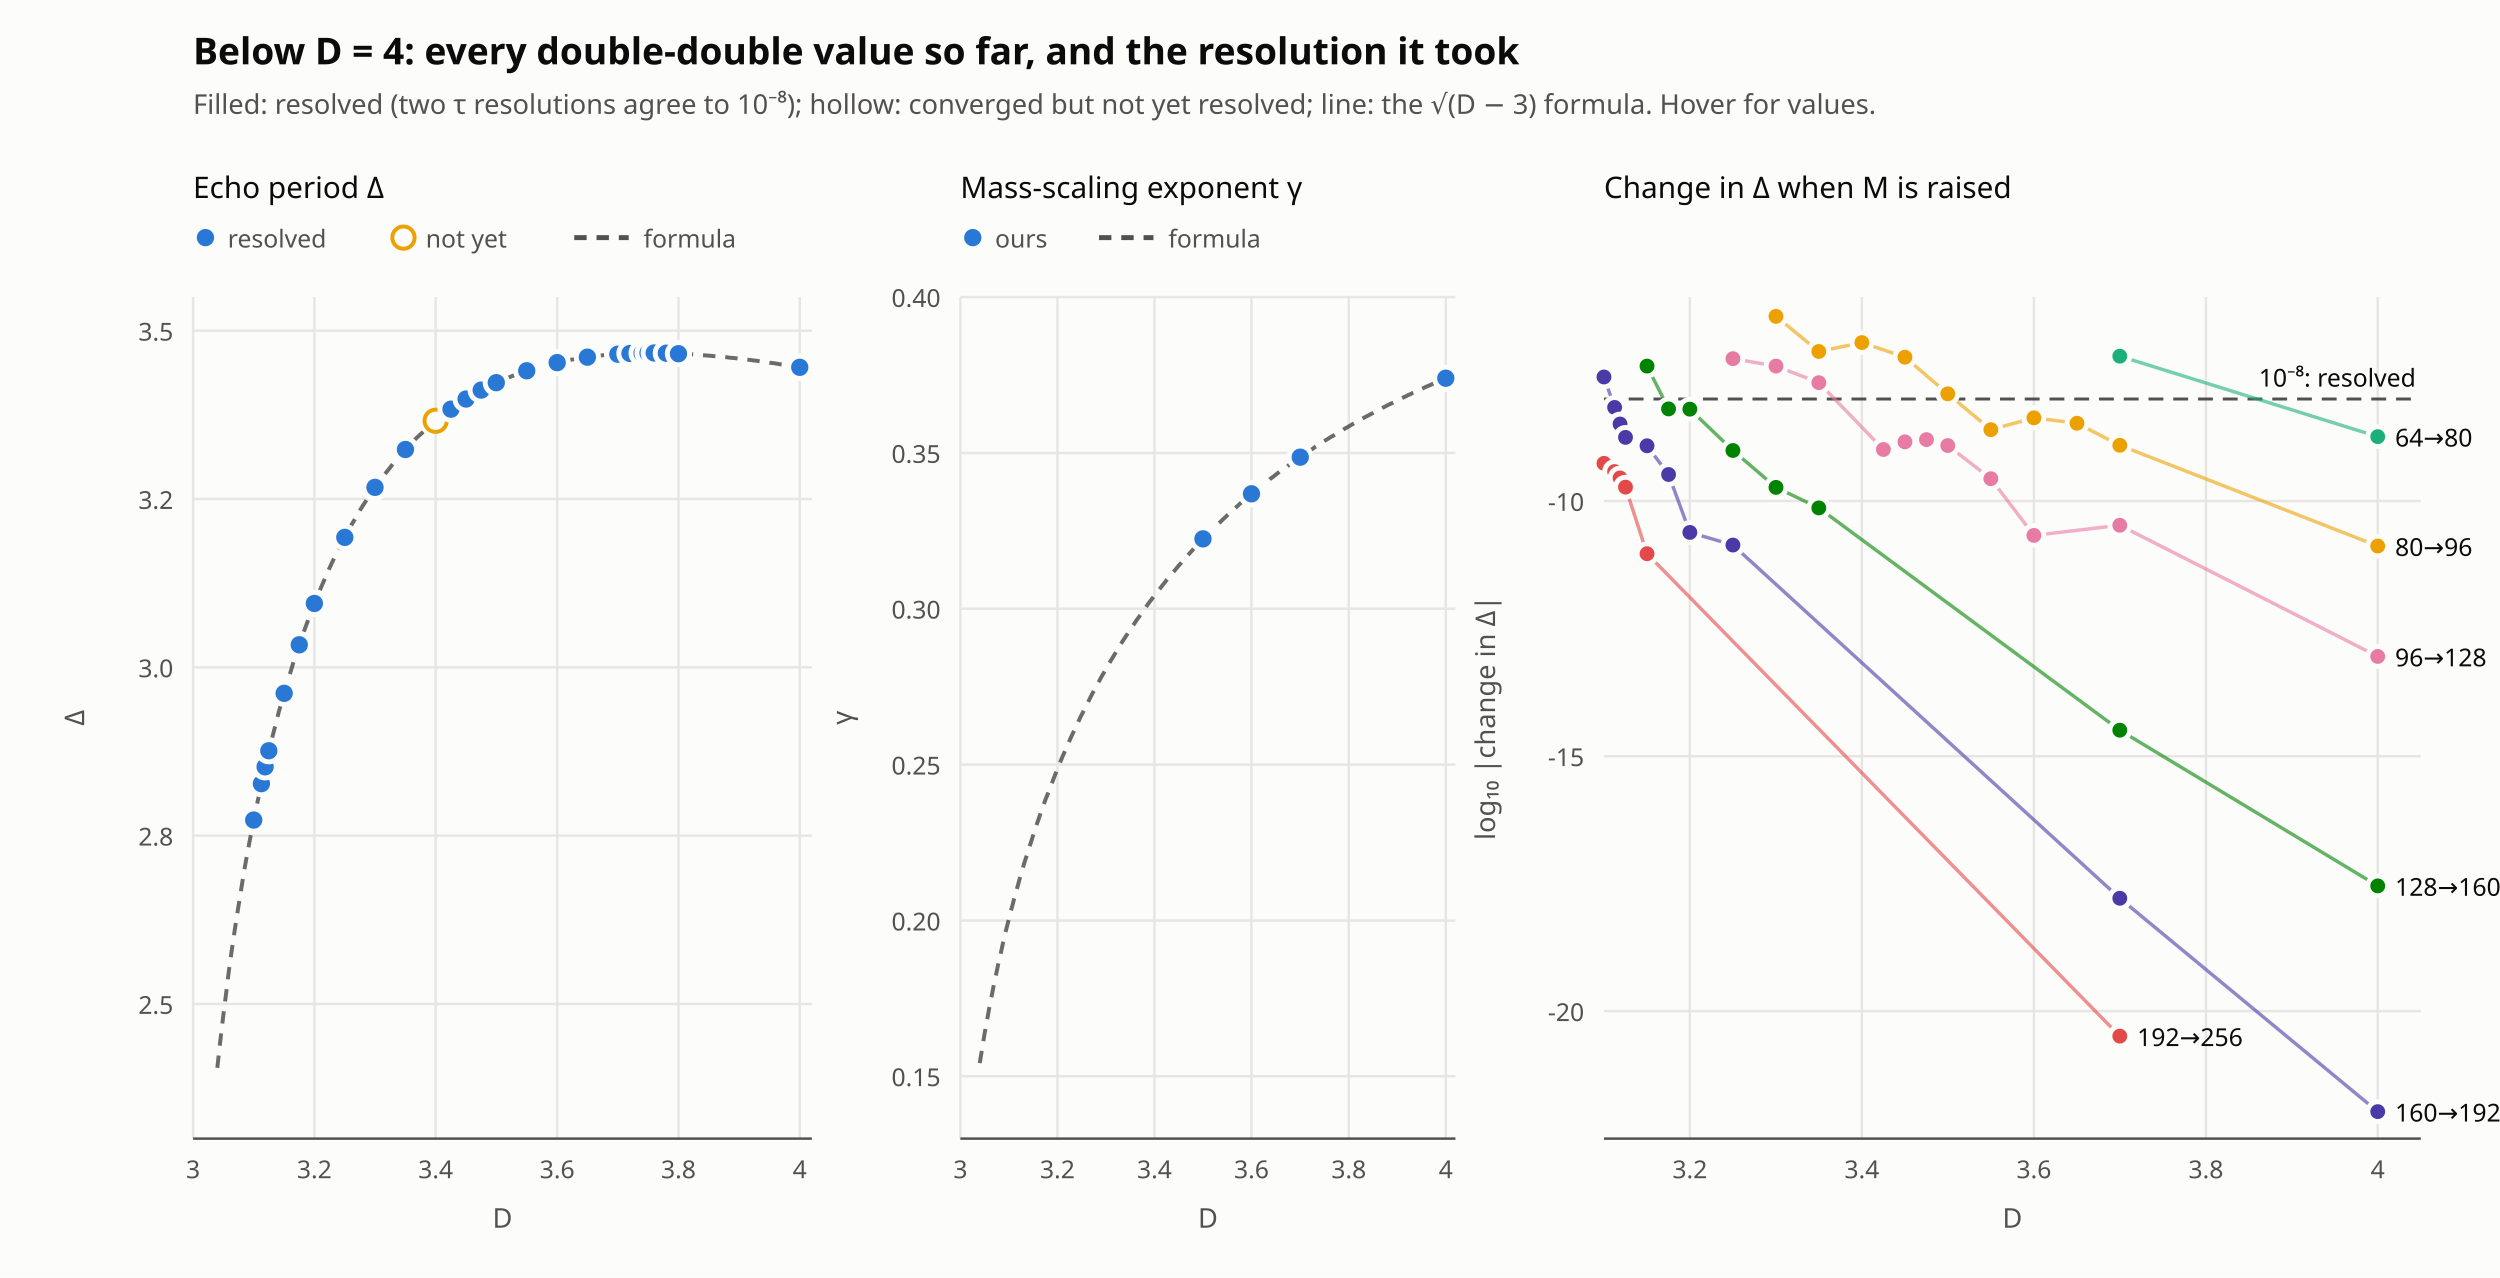
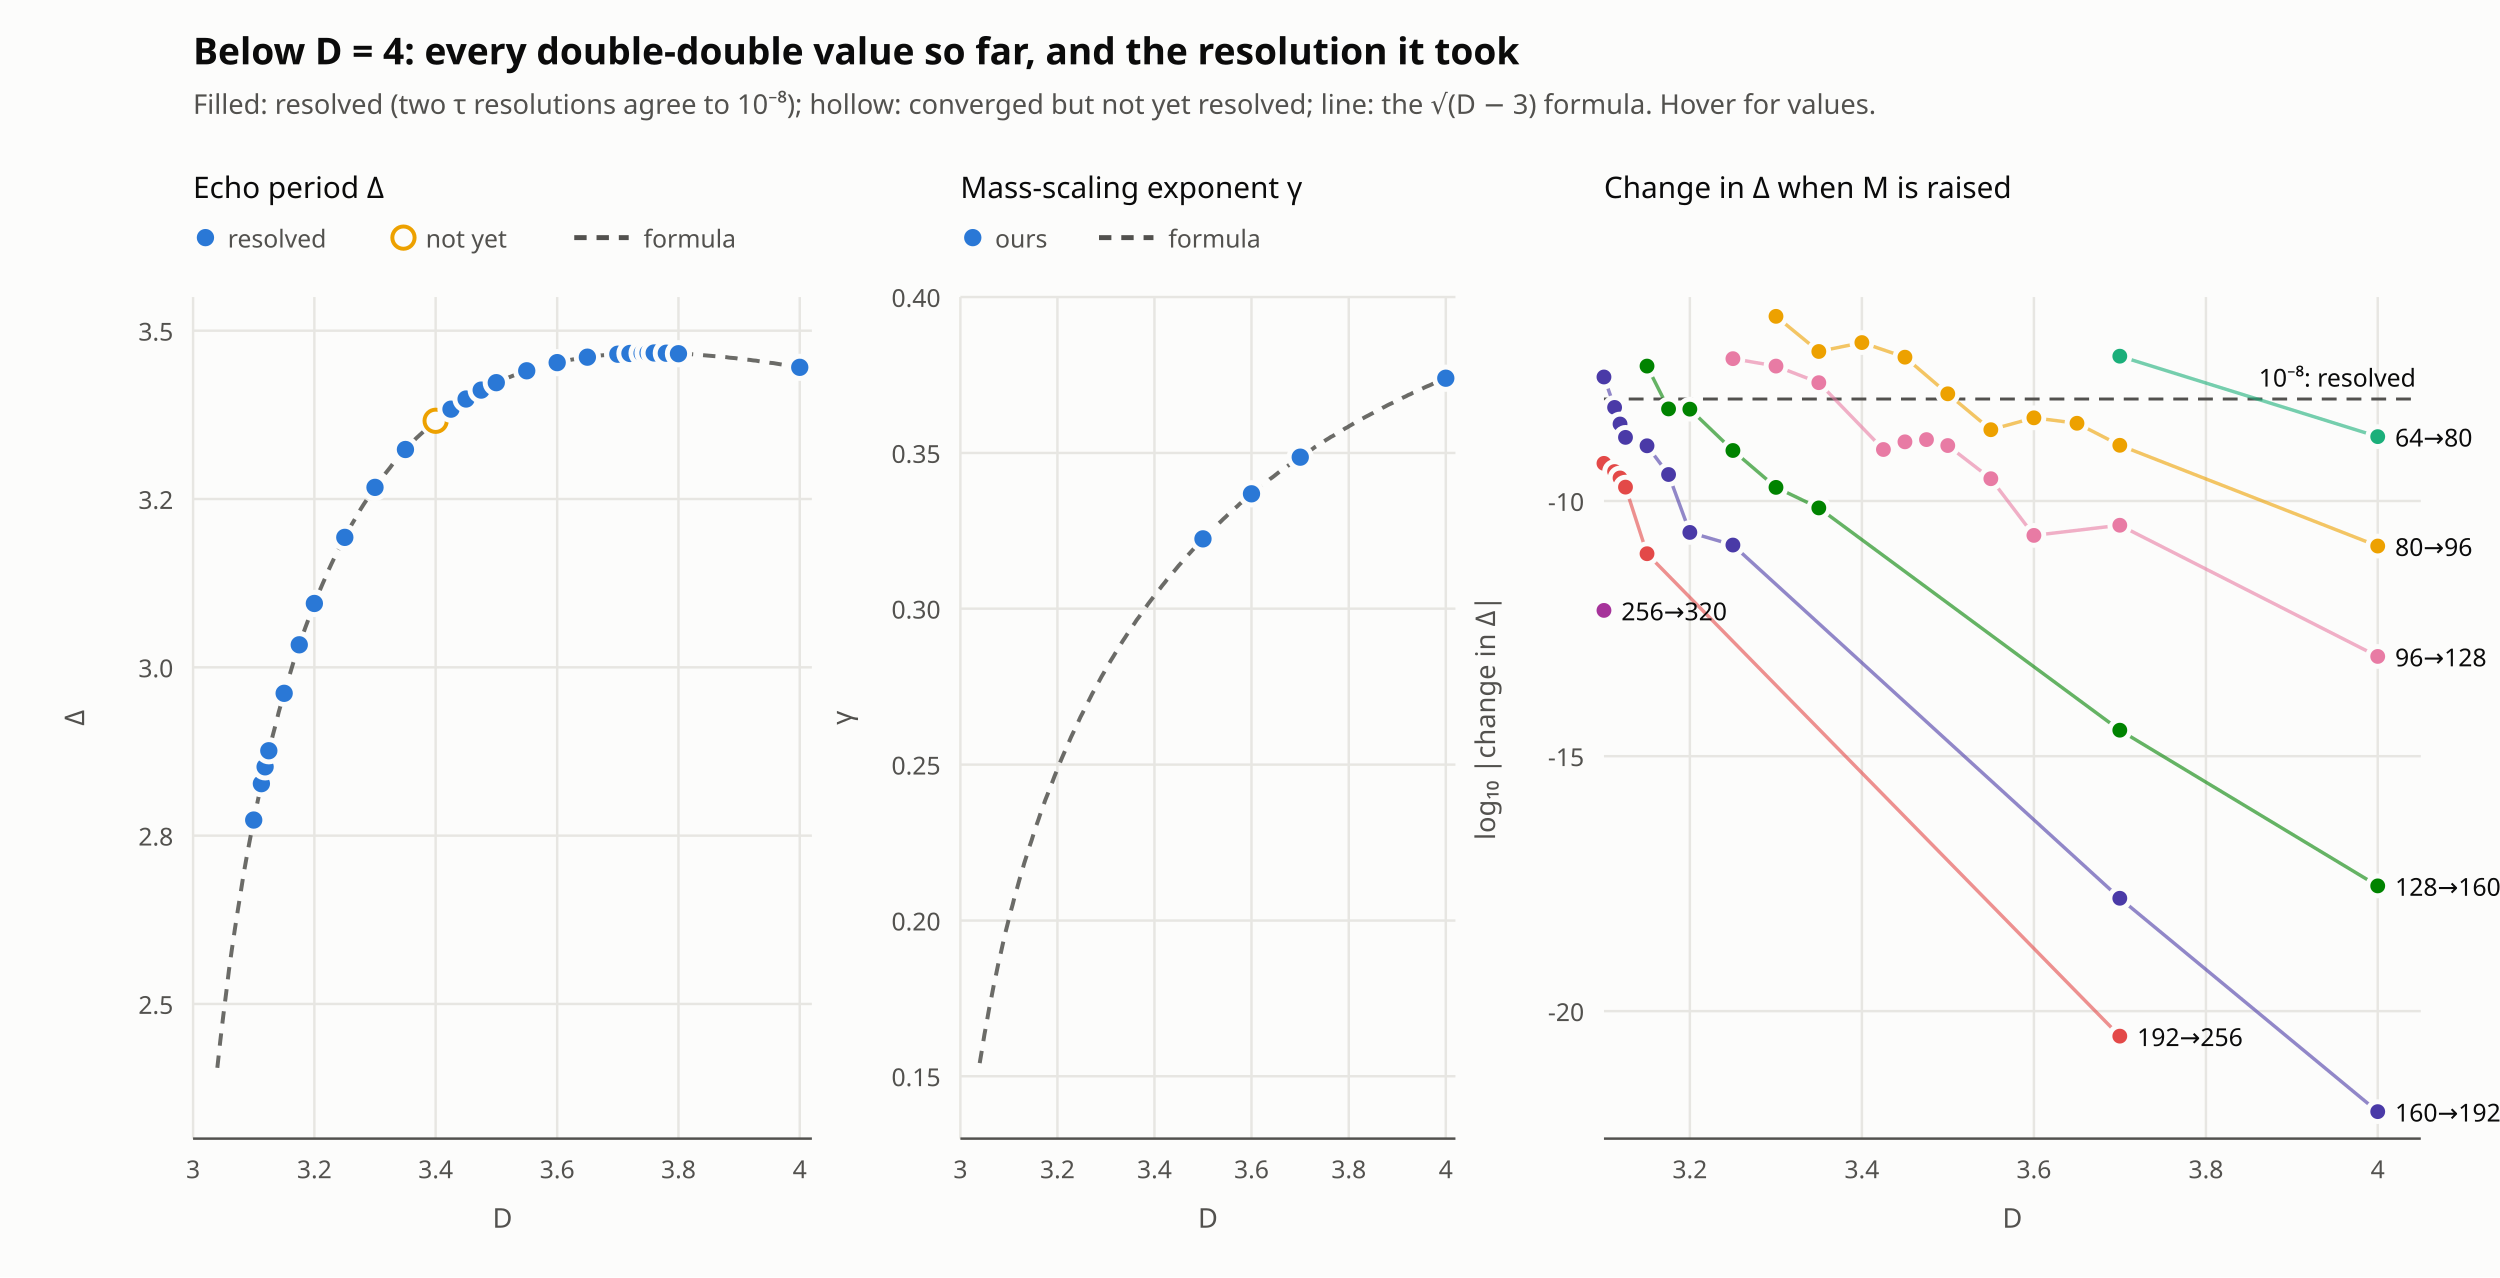
<svg xmlns="http://www.w3.org/2000/svg" width="1010" height="516" viewBox="0 0 1010 516" font-family="system-ui, sans-serif">
  <style>@media (prefers-color-scheme: dark){[fill="#fcfcfb"]{fill:#201f1d}[stroke="#fcfcfb"]{stroke:#201f1d}[fill="#0b0b0b"]{fill:#e8e6e3}[stroke="#0b0b0b"]{stroke:#e8e6e3}[fill="#52514e"]{fill:#a8a49d}[stroke="#52514e"]{stroke:#a8a49d}[fill="#e7e6e2"]{fill:#343230}[stroke="#e7e6e2"]{stroke:#343230}[fill="#efeeea"]{fill:#2a2927}[stroke="#efeeea"]{stroke:#2a2927}[fill="#eb6834"]{fill:#dd5c26}[stroke="#eb6834"]{stroke:#dd5c26}[fill="#7a7668"]{fill:#948e82}[stroke="#7a7668"]{stroke:#948e82}}</style>
  <rect width="1010" height="516" fill="#fcfcfb" />
  <text x="78.0" y="26.0" font-size="15" fill="#0b0b0b" text-anchor="start" font-weight="bold">Below D = 4: every double-double value so far, and the resolution it took</text>
  <text x="78.0" y="46.0" font-size="11" fill="#52514e" text-anchor="start" font-weight="normal">Filled: resolved (two τ resolutions agree to 10⁻⁸); hollow: converged but not yet resolved; line: the √(D − 3) formula. Hover for values.</text>
  <text x="78.0" y="80.0" font-size="12" fill="#0b0b0b" text-anchor="start" font-weight="normal">Echo period Δ</text>
  <line x1="78.0" y1="405.6" x2="328.0" y2="405.6" stroke="#e7e6e2" stroke-width="1" />
  <text x="70.0" y="409.6" font-size="10" fill="#52514e" text-anchor="end" font-weight="normal">2.5</text>
  <line x1="78.0" y1="337.6" x2="328.0" y2="337.6" stroke="#e7e6e2" stroke-width="1" />
  <text x="70.0" y="341.6" font-size="10" fill="#52514e" text-anchor="end" font-weight="normal">2.8</text>
  <line x1="78.0" y1="269.6" x2="328.0" y2="269.6" stroke="#e7e6e2" stroke-width="1" />
  <text x="70.0" y="273.6" font-size="10" fill="#52514e" text-anchor="end" font-weight="normal">3.0</text>
  <line x1="78.0" y1="201.6" x2="328.0" y2="201.6" stroke="#e7e6e2" stroke-width="1" />
  <text x="70.0" y="205.6" font-size="10" fill="#52514e" text-anchor="end" font-weight="normal">3.2</text>
  <line x1="78.0" y1="133.6" x2="328.0" y2="133.6" stroke="#e7e6e2" stroke-width="1" />
  <text x="70.0" y="137.6" font-size="10" fill="#52514e" text-anchor="end" font-weight="normal">3.5</text>
  <line x1="78.0" y1="120.0" x2="78.0" y2="460.0" stroke="#e7e6e2" stroke-width="1" />
  <text x="78.0" y="476.0" font-size="10" fill="#52514e" text-anchor="middle" font-weight="normal">3</text>
  <line x1="127.0" y1="120.0" x2="127.0" y2="460.0" stroke="#e7e6e2" stroke-width="1" />
  <text x="127.0" y="476.0" font-size="10" fill="#52514e" text-anchor="middle" font-weight="normal">3.2</text>
  <line x1="176.0" y1="120.0" x2="176.0" y2="460.0" stroke="#e7e6e2" stroke-width="1" />
  <text x="176.0" y="476.0" font-size="10" fill="#52514e" text-anchor="middle" font-weight="normal">3.4</text>
  <line x1="225.1" y1="120.0" x2="225.1" y2="460.0" stroke="#e7e6e2" stroke-width="1" />
  <text x="225.1" y="476.0" font-size="10" fill="#52514e" text-anchor="middle" font-weight="normal">3.6</text>
  <line x1="274.1" y1="120.0" x2="274.1" y2="460.0" stroke="#e7e6e2" stroke-width="1" />
  <text x="274.1" y="476.0" font-size="10" fill="#52514e" text-anchor="middle" font-weight="normal">3.8</text>
  <line x1="323.1" y1="120.0" x2="323.1" y2="460.0" stroke="#e7e6e2" stroke-width="1" />
  <text x="323.1" y="476.0" font-size="10" fill="#52514e" text-anchor="middle" font-weight="normal">4</text>
  <line x1="78.0" y1="460.0" x2="328.0" y2="460.0" stroke="#52514e" stroke-width="1" />
  <text x="203.0" y="496.0" font-size="11" fill="#52514e" text-anchor="middle" font-weight="normal">D</text>
  <text x="34.0" y="290.0" font-size="11" fill="#52514e" text-anchor="middle" transform="rotate(-90 34.0 290.0)">Δ</text>
  <path d="M87.8,431.4 L89.0,420.5 L90.2,410.4 L91.4,400.9 L92.5,391.9 L93.7,383.4 L94.9,375.3 L96.1,367.6 L97.3,360.2 L98.4,353.2 L99.6,346.5 L100.8,340.1 L102.0,333.9 L103.2,328.0 L104.4,322.3 L105.5,316.8 L106.7,311.5 L107.9,306.4 L109.1,301.5 L110.3,296.7 L111.5,292.2 L112.6,287.7 L113.8,283.5 L115.0,279.3 L116.2,275.3 L117.4,271.4 L118.5,267.7 L119.7,264.0 L120.9,260.5 L122.1,257.1 L123.3,253.7 L124.5,250.5 L125.6,247.4 L126.8,244.3 L128.0,241.4 L129.2,238.5 L130.4,235.7 L131.6,233.0 L132.7,230.4 L133.9,227.8 L135.1,225.3 L136.3,222.9 L137.5,220.5 L138.6,218.3 L139.8,216.0 L141.0,213.9 L142.2,211.7 L143.4,209.7 L144.6,207.7 L145.7,205.7 L146.9,203.8 L148.1,202.0 L149.3,200.2 L150.5,198.4 L151.7,196.7 L152.8,195.1 L154.0,193.5 L155.2,191.9 L156.4,190.4 L157.6,188.9 L158.7,187.4 L159.9,186.0 L161.1,184.6 L162.3,183.3 L163.5,182.0 L164.7,180.7 L165.8,179.4 L167.0,178.2 L168.2,177.0 L169.4,175.9 L170.6,174.8 L171.8,173.7 L172.9,172.6 L174.1,171.6 L175.3,170.6 L176.5,169.6 L177.7,168.7 L178.8,167.7 L180.0,166.8 L181.2,166.0 L182.4,165.1 L183.6,164.3 L184.8,163.5 L185.9,162.7 L187.1,161.9 L188.3,161.2 L189.5,160.4 L190.7,159.7 L191.9,159.1 L193.0,158.4 L194.2,157.7 L195.4,157.1 L196.6,156.5 L197.8,155.9 L198.9,155.3 L200.1,154.8 L201.3,154.3 L202.5,153.7 L203.7,153.2 L204.9,152.7 L206.0,152.3 L207.2,151.8 L208.4,151.3 L209.6,150.9 L210.8,150.5 L212.0,150.1 L213.1,149.7 L214.3,149.3 L215.5,149.0 L216.7,148.6 L217.9,148.3 L219.0,147.9 L220.2,147.6 L221.4,147.3 L222.6,147.0 L223.8,146.8 L225.0,146.5 L226.1,146.2 L227.3,146.0 L228.5,145.7 L229.7,145.5 L230.9,145.3 L232.1,145.1 L233.2,144.9 L234.4,144.7 L235.6,144.5 L236.8,144.4 L238.0,144.2 L239.1,144.0 L240.3,143.9 L241.5,143.8 L242.7,143.6 L243.9,143.5 L245.1,143.4 L246.2,143.3 L247.4,143.2 L248.6,143.1 L249.8,143.1 L251.0,143.0 L252.2,142.9 L253.3,142.9 L254.5,142.8 L255.7,142.8 L256.9,142.7 L258.1,142.7 L259.2,142.7 L260.4,142.7 L261.6,142.6 L262.8,142.6 L264.0,142.6 L265.2,142.6 L266.3,142.7 L267.5,142.7 L268.7,142.7 L269.9,142.7 L271.1,142.8 L272.3,142.8 L273.4,142.8 L274.6,142.9 L275.8,143.0 L277.0,143.0 L278.2,143.1 L279.3,143.1 L280.5,143.2 L281.7,143.3 L282.9,143.4 L284.1,143.5 L285.3,143.6 L286.4,143.7 L287.6,143.8 L288.8,143.9 L290.0,144.0 L291.2,144.1 L292.4,144.2 L293.5,144.3 L294.7,144.5 L295.9,144.6 L297.1,144.7 L298.3,144.9 L299.5,145.0 L300.6,145.1 L301.8,145.3 L303.0,145.4 L304.2,145.6 L305.4,145.7 L306.5,145.9 L307.7,146.1 L308.9,146.2 L310.1,146.4 L311.3,146.6 L312.5,146.7 L313.6,146.9 L314.8,147.1 L316.0,147.3 L317.2,147.5 L318.4,147.7 L319.6,147.8 L320.7,148.0 L321.9,148.2 L323.1,148.4" fill="none" stroke="#52514e" stroke-width="1.6" stroke-opacity="0.85" stroke-linejoin="round" stroke-dasharray="5 4" />
  <g>
    <circle cx="102.5" cy="331.3" r="4.5" fill="#2a78d6" stroke="#fcfcfb" stroke-width="2" />
  </g>
  <g>
    <circle cx="105.6" cy="316.6" r="4.5" fill="#2a78d6" stroke="#fcfcfb" stroke-width="2" />
  </g>
  <g>
    <circle cx="107.1" cy="309.8" r="4.5" fill="#2a78d6" stroke="#fcfcfb" stroke-width="2" />
  </g>
  <g>
    <circle cx="108.6" cy="303.3" r="4.5" fill="#2a78d6" stroke="#fcfcfb" stroke-width="2" />
  </g>
  <g>
    <circle cx="114.8" cy="280.1" r="4.5" fill="#2a78d6" stroke="#fcfcfb" stroke-width="2" />
  </g>
  <g>
    <circle cx="120.9" cy="260.5" r="4.5" fill="#2a78d6" stroke="#fcfcfb" stroke-width="2" />
  </g>
  <g>
    <circle cx="127.0" cy="243.8" r="4.5" fill="#2a78d6" stroke="#fcfcfb" stroke-width="2" />
  </g>
  <g>
    <circle cx="139.3" cy="217.1" r="4.5" fill="#2a78d6" stroke="#fcfcfb" stroke-width="2" />
  </g>
  <g>
    <circle cx="151.5" cy="196.9" r="4.5" fill="#2a78d6" stroke="#fcfcfb" stroke-width="2" />
  </g>
  <g>
    <circle cx="163.8" cy="181.6" r="4.5" fill="#2a78d6" stroke="#fcfcfb" stroke-width="2" />
  </g>
  <g>
    <circle cx="176.0" cy="170.0" r="4.5" fill="#fcfcfb" stroke="#eda100" stroke-width="1.6" />
  </g>
  <g>
    <circle cx="182.2" cy="165.3" r="4.5" fill="#2a78d6" stroke="#fcfcfb" stroke-width="2" />
  </g>
  <g>
    <circle cx="188.3" cy="161.2" r="4.5" fill="#2a78d6" stroke="#fcfcfb" stroke-width="2" />
  </g>
  <g>
    <circle cx="194.4" cy="157.6" r="4.5" fill="#2a78d6" stroke="#fcfcfb" stroke-width="2" />
  </g>
  <g>
    <circle cx="200.5" cy="154.6" r="4.5" fill="#2a78d6" stroke="#fcfcfb" stroke-width="2" />
  </g>
  <g>
    <circle cx="212.8" cy="149.8" r="4.5" fill="#2a78d6" stroke="#fcfcfb" stroke-width="2" />
  </g>
  <g>
    <circle cx="225.1" cy="146.5" r="4.5" fill="#2a78d6" stroke="#fcfcfb" stroke-width="2" />
  </g>
  <g>
    <circle cx="237.3" cy="144.3" r="4.5" fill="#2a78d6" stroke="#fcfcfb" stroke-width="2" />
  </g>
  <g>
    <circle cx="249.6" cy="143.1" r="4.5" fill="#2a78d6" stroke="#fcfcfb" stroke-width="2" />
  </g>
  <g>
    <circle cx="254.5" cy="142.8" r="4.5" fill="#2a78d6" stroke="#fcfcfb" stroke-width="2" />
  </g>
  <g>
    <circle cx="259.4" cy="142.7" r="4.5" fill="#2a78d6" stroke="#fcfcfb" stroke-width="2" />
  </g>
  <g>
    <circle cx="261.8" cy="142.6" r="4.5" fill="#2a78d6" stroke="#fcfcfb" stroke-width="2" />
  </g>
  <g>
    <circle cx="264.3" cy="142.6" r="4.5" fill="#2a78d6" stroke="#fcfcfb" stroke-width="2" />
  </g>
  <g>
    <circle cx="269.2" cy="142.7" r="4.5" fill="#2a78d6" stroke="#fcfcfb" stroke-width="2" />
  </g>
  <g>
    <circle cx="274.1" cy="142.9" r="4.5" fill="#2a78d6" stroke="#fcfcfb" stroke-width="2" />
  </g>
  <g>
    <circle cx="323.1" cy="148.4" r="4.5" fill="#2a78d6" stroke="#fcfcfb" stroke-width="2" />
  </g>
  <g>
    <circle cx="83.0" cy="96.0" r="4.5" fill="#2a78d6" stroke="#fcfcfb" stroke-width="2" />
  </g>
  <text x="92.0" y="100.0" font-size="10" fill="#52514e" text-anchor="start" font-weight="normal">resolved</text>
  <g>
    <circle cx="163.0" cy="96.0" r="4.5" fill="#fcfcfb" stroke="#eda100" stroke-width="1.6" />
  </g>
  <text x="172.0" y="100.0" font-size="10" fill="#52514e" text-anchor="start" font-weight="normal">not yet</text>
  <line x1="232.0" y1="96.0" x2="254.0" y2="96.0" stroke="#52514e" stroke-width="2" stroke-dasharray="5 4" />
  <text x="260.0" y="100.0" font-size="10" fill="#52514e" text-anchor="start" font-weight="normal">formula</text>
  <text x="388.0" y="80.0" font-size="12" fill="#0b0b0b" text-anchor="start" font-weight="normal">Mass-scaling exponent γ</text>
  <line x1="388.0" y1="434.8" x2="588.0" y2="434.8" stroke="#e7e6e2" stroke-width="1" />
  <text x="380.0" y="438.8" font-size="10" fill="#52514e" text-anchor="end" font-weight="normal">0.15</text>
  <line x1="388.0" y1="371.9" x2="588.0" y2="371.9" stroke="#e7e6e2" stroke-width="1" />
  <text x="380.0" y="375.9" font-size="10" fill="#52514e" text-anchor="end" font-weight="normal">0.20</text>
  <line x1="388.0" y1="308.9" x2="588.0" y2="308.9" stroke="#e7e6e2" stroke-width="1" />
  <text x="380.0" y="312.9" font-size="10" fill="#52514e" text-anchor="end" font-weight="normal">0.25</text>
  <line x1="388.0" y1="245.9" x2="588.0" y2="245.9" stroke="#e7e6e2" stroke-width="1" />
  <text x="380.0" y="249.9" font-size="10" fill="#52514e" text-anchor="end" font-weight="normal">0.30</text>
  <line x1="388.0" y1="183.0" x2="588.0" y2="183.0" stroke="#e7e6e2" stroke-width="1" />
  <text x="380.0" y="187.0" font-size="10" fill="#52514e" text-anchor="end" font-weight="normal">0.35</text>
  <line x1="388.0" y1="120.0" x2="588.0" y2="120.0" stroke="#e7e6e2" stroke-width="1" />
  <text x="380.0" y="124.0" font-size="10" fill="#52514e" text-anchor="end" font-weight="normal">0.40</text>
  <line x1="388.0" y1="120.0" x2="388.0" y2="460.0" stroke="#e7e6e2" stroke-width="1" />
  <text x="388.0" y="476.0" font-size="10" fill="#52514e" text-anchor="middle" font-weight="normal">3</text>
  <line x1="427.2" y1="120.0" x2="427.2" y2="460.0" stroke="#e7e6e2" stroke-width="1" />
  <text x="427.2" y="476.0" font-size="10" fill="#52514e" text-anchor="middle" font-weight="normal">3.2</text>
  <line x1="466.4" y1="120.0" x2="466.4" y2="460.0" stroke="#e7e6e2" stroke-width="1" />
  <text x="466.4" y="476.0" font-size="10" fill="#52514e" text-anchor="middle" font-weight="normal">3.4</text>
  <line x1="505.6" y1="120.0" x2="505.6" y2="460.0" stroke="#e7e6e2" stroke-width="1" />
  <text x="505.6" y="476.0" font-size="10" fill="#52514e" text-anchor="middle" font-weight="normal">3.6</text>
  <line x1="544.9" y1="120.0" x2="544.9" y2="460.0" stroke="#e7e6e2" stroke-width="1" />
  <text x="544.9" y="476.0" font-size="10" fill="#52514e" text-anchor="middle" font-weight="normal">3.8</text>
  <line x1="584.1" y1="120.0" x2="584.1" y2="460.0" stroke="#e7e6e2" stroke-width="1" />
  <text x="584.1" y="476.0" font-size="10" fill="#52514e" text-anchor="middle" font-weight="normal">4</text>
  <line x1="388.0" y1="460.0" x2="588.0" y2="460.0" stroke="#52514e" stroke-width="1" />
  <text x="488.0" y="496.0" font-size="11" fill="#52514e" text-anchor="middle" font-weight="normal">D</text>
  <text x="344.0" y="290.0" font-size="11" fill="#52514e" text-anchor="middle" transform="rotate(-90 344.0 290.0)">γ</text>
  <path d="M395.8,429.5 L396.8,423.6 L397.7,418.0 L398.7,412.6 L399.6,407.5 L400.6,402.6 L401.5,397.9 L402.5,393.3 L403.4,388.9 L404.4,384.7 L405.3,380.6 L406.2,376.7 L407.2,372.8 L408.1,369.1 L409.1,365.5 L410.0,361.9 L411.0,358.5 L411.9,355.2 L412.9,351.9 L413.8,348.7 L414.8,345.6 L415.7,342.6 L416.7,339.7 L417.6,336.8 L418.5,334.0 L419.5,331.2 L420.4,328.5 L421.4,325.8 L422.3,323.2 L423.3,320.7 L424.2,318.2 L425.2,315.8 L426.1,313.4 L427.1,311.0 L428.0,308.7 L428.9,306.5 L429.9,304.2 L430.8,302.1 L431.8,299.9 L432.7,297.8 L433.7,295.7 L434.6,293.7 L435.6,291.7 L436.5,289.7 L437.5,287.8 L438.4,285.9 L439.4,284.0 L440.3,282.2 L441.2,280.4 L442.2,278.6 L443.1,276.8 L444.1,275.1 L445.0,273.4 L446.0,271.7 L446.9,270.0 L447.9,268.4 L448.8,266.8 L449.8,265.2 L450.7,263.7 L451.7,262.1 L452.6,260.6 L453.5,259.1 L454.5,257.6 L455.4,256.2 L456.4,254.7 L457.3,253.3 L458.3,251.9 L459.2,250.5 L460.2,249.2 L461.1,247.8 L462.1,246.5 L463.0,245.2 L463.9,243.9 L464.9,242.6 L465.8,241.4 L466.8,240.1 L467.7,238.9 L468.7,237.7 L469.6,236.5 L470.6,235.3 L471.5,234.1 L472.5,233.0 L473.4,231.8 L474.4,230.7 L475.3,229.6 L476.2,228.5 L477.2,227.4 L478.1,226.3 L479.1,225.2 L480.0,224.2 L481.0,223.1 L481.9,222.1 L482.9,221.1 L483.8,220.1 L484.8,219.1 L485.7,218.1 L486.7,217.1 L487.6,216.1 L488.5,215.2 L489.5,214.2 L490.4,213.3 L491.4,212.4 L492.3,211.5 L493.3,210.6 L494.2,209.7 L495.2,208.8 L496.1,207.9 L497.1,207.0 L498.0,206.2 L498.9,205.3 L499.9,204.5 L500.8,203.6 L501.8,202.8 L502.7,202.0 L503.7,201.2 L504.6,200.4 L505.6,199.6 L506.5,198.8 L507.5,198.0 L508.4,197.3 L509.4,196.5 L510.3,195.7 L511.2,195.0 L512.2,194.3 L513.1,193.5 L514.1,192.8 L515.0,192.1 L516.0,191.3 L516.9,190.6 L517.9,189.9 L518.8,189.2 L519.8,188.6 L520.7,187.9 L521.6,187.2 L522.6,186.5 L523.5,185.9 L524.5,185.2 L525.4,184.5 L526.4,183.9 L527.3,183.2 L528.3,182.6 L529.2,182.0 L530.2,181.4 L531.1,180.7 L532.1,180.1 L533.0,179.5 L533.9,178.9 L534.9,178.3 L535.8,177.7 L536.8,177.1 L537.7,176.5 L538.7,176.0 L539.6,175.4 L540.6,174.8 L541.5,174.2 L542.5,173.7 L543.4,173.1 L544.4,172.6 L545.3,172.0 L546.2,171.5 L547.2,170.9 L548.1,170.4 L549.1,169.9 L550.0,169.3 L551.0,168.8 L551.9,168.3 L552.9,167.8 L553.8,167.3 L554.8,166.8 L555.7,166.3 L556.6,165.8 L557.6,165.3 L558.5,164.8 L559.5,164.3 L560.4,163.8 L561.4,163.3 L562.3,162.9 L563.3,162.4 L564.2,161.9 L565.2,161.4 L566.1,161.0 L567.1,160.5 L568.0,160.1 L568.9,159.6 L569.9,159.2 L570.8,158.7 L571.8,158.3 L572.7,157.8 L573.7,157.4 L574.6,157.0 L575.6,156.5 L576.5,156.1 L577.5,155.7 L578.4,155.3 L579.3,154.8 L580.3,154.4 L581.2,154.0 L582.2,153.6 L583.1,153.2 L584.1,152.8" fill="none" stroke="#52514e" stroke-width="1.6" stroke-opacity="0.85" stroke-linejoin="round" stroke-dasharray="5 4" />
  <g>
    <circle cx="486.0" cy="217.7" r="4.5" fill="#2a78d6" stroke="#fcfcfb" stroke-width="2" />
  </g>
  <g>
    <circle cx="505.6" cy="199.5" r="4.5" fill="#2a78d6" stroke="#fcfcfb" stroke-width="2" />
  </g>
  <g>
    <circle cx="525.3" cy="184.7" r="4.5" fill="#2a78d6" stroke="#fcfcfb" stroke-width="2" />
  </g>
  <g>
    <circle cx="584.1" cy="152.8" r="4.5" fill="#2a78d6" stroke="#fcfcfb" stroke-width="2" />
  </g>
  <g>
    <circle cx="393.0" cy="96.0" r="4.5" fill="#2a78d6" stroke="#fcfcfb" stroke-width="2" />
  </g>
  <text x="402.0" y="100.0" font-size="10" fill="#52514e" text-anchor="start" font-weight="normal">ours</text>
  <line x1="444.0" y1="96.0" x2="466.0" y2="96.0" stroke="#52514e" stroke-width="2" stroke-dasharray="5 4" />
  <text x="472.0" y="100.0" font-size="10" fill="#52514e" text-anchor="start" font-weight="normal">formula</text>
  <text x="648.0" y="80.0" font-size="12" fill="#0b0b0b" text-anchor="start" font-weight="normal">Change in Δ when M is raised</text>
  <line x1="648.0" y1="408.5" x2="978.0" y2="408.5" stroke="#e7e6e2" stroke-width="1" />
  <text x="640.0" y="412.5" font-size="10" fill="#52514e" text-anchor="end" font-weight="normal">-20</text>
  <line x1="648.0" y1="305.5" x2="978.0" y2="305.5" stroke="#e7e6e2" stroke-width="1" />
  <text x="640.0" y="309.5" font-size="10" fill="#52514e" text-anchor="end" font-weight="normal">-15</text>
  <line x1="648.0" y1="202.4" x2="978.0" y2="202.4" stroke="#e7e6e2" stroke-width="1" />
  <text x="640.0" y="206.4" font-size="10" fill="#52514e" text-anchor="end" font-weight="normal">-10</text>
  <line x1="682.7" y1="120.0" x2="682.7" y2="460.0" stroke="#e7e6e2" stroke-width="1" />
  <text x="682.7" y="476.0" font-size="10" fill="#52514e" text-anchor="middle" font-weight="normal">3.2</text>
  <line x1="752.2" y1="120.0" x2="752.2" y2="460.0" stroke="#e7e6e2" stroke-width="1" />
  <text x="752.2" y="476.0" font-size="10" fill="#52514e" text-anchor="middle" font-weight="normal">3.4</text>
  <line x1="821.7" y1="120.0" x2="821.7" y2="460.0" stroke="#e7e6e2" stroke-width="1" />
  <text x="821.7" y="476.0" font-size="10" fill="#52514e" text-anchor="middle" font-weight="normal">3.6</text>
  <line x1="891.2" y1="120.0" x2="891.2" y2="460.0" stroke="#e7e6e2" stroke-width="1" />
  <text x="891.2" y="476.0" font-size="10" fill="#52514e" text-anchor="middle" font-weight="normal">3.8</text>
  <line x1="960.6" y1="120.0" x2="960.6" y2="460.0" stroke="#e7e6e2" stroke-width="1" />
  <text x="960.6" y="476.0" font-size="10" fill="#52514e" text-anchor="middle" font-weight="normal">4</text>
  <line x1="648.0" y1="460.0" x2="978.0" y2="460.0" stroke="#52514e" stroke-width="1" />
  <text x="813.0" y="496.0" font-size="11" fill="#52514e" text-anchor="middle" font-weight="normal">D</text>
  <text x="604.0" y="290.0" font-size="11" fill="#52514e" text-anchor="middle" transform="rotate(-90 604.0 290.0)">log₁₀ |change in Δ|</text>
  <line x1="648.0" y1="161.2" x2="978.0" y2="161.2" stroke="#52514e" stroke-width="1.2" stroke-dasharray="6 4" />
  <text x="976.0" y="156.2" font-size="10" fill="#0b0b0b" text-anchor="end" font-weight="normal">10⁻⁸: resolved</text>
  <path d="M856.4,143.9 L960.6,176.4" fill="none" stroke="#1baf7a" stroke-width="1.4" stroke-opacity="0.6" stroke-linejoin="round" />
  <g>
    <circle cx="856.4" cy="143.9" r="4" fill="#1baf7a" stroke="#fcfcfb" stroke-width="2" />
  </g>
  <g>
    <circle cx="960.6" cy="176.4" r="4" fill="#1baf7a" stroke="#fcfcfb" stroke-width="2" />
  </g>
  <text x="967.6" y="180.4" font-size="10" fill="#0b0b0b" text-anchor="start" font-weight="normal">64→80</text>
  <path d="M717.5,127.8 L734.8,142.0 L752.2,138.4 L769.6,144.3 L786.9,159.1 L804.3,173.6 L821.7,168.8 L839.1,171.0 L856.4,179.9 L960.6,220.6" fill="none" stroke="#eda100" stroke-width="1.4" stroke-opacity="0.6" stroke-linejoin="round" />
  <g>
    <circle cx="717.5" cy="127.8" r="4" fill="#eda100" stroke="#fcfcfb" stroke-width="2" />
  </g>
  <g>
    <circle cx="734.8" cy="142.0" r="4" fill="#eda100" stroke="#fcfcfb" stroke-width="2" />
  </g>
  <g>
    <circle cx="752.2" cy="138.4" r="4" fill="#eda100" stroke="#fcfcfb" stroke-width="2" />
  </g>
  <g>
    <circle cx="769.6" cy="144.3" r="4" fill="#eda100" stroke="#fcfcfb" stroke-width="2" />
  </g>
  <g>
    <circle cx="786.9" cy="159.1" r="4" fill="#eda100" stroke="#fcfcfb" stroke-width="2" />
  </g>
  <g>
    <circle cx="804.3" cy="173.6" r="4" fill="#eda100" stroke="#fcfcfb" stroke-width="2" />
  </g>
  <g>
    <circle cx="821.7" cy="168.8" r="4" fill="#eda100" stroke="#fcfcfb" stroke-width="2" />
  </g>
  <g>
    <circle cx="839.1" cy="171.0" r="4" fill="#eda100" stroke="#fcfcfb" stroke-width="2" />
  </g>
  <g>
    <circle cx="856.4" cy="179.9" r="4" fill="#eda100" stroke="#fcfcfb" stroke-width="2" />
  </g>
  <g>
    <circle cx="960.6" cy="220.6" r="4" fill="#eda100" stroke="#fcfcfb" stroke-width="2" />
  </g>
  <text x="967.6" y="224.6" font-size="10" fill="#0b0b0b" text-anchor="start" font-weight="normal">80→96</text>
  <path d="M700.1,144.9 L717.5,147.9 L734.8,154.6 L760.9,181.6 L769.6,178.5 L778.3,177.6 L786.9,180.0 L804.3,193.4 L821.7,216.3 L856.4,212.2 L960.6,265.2" fill="none" stroke="#e87ba4" stroke-width="1.4" stroke-opacity="0.6" stroke-linejoin="round" />
  <g>
    <circle cx="700.1" cy="144.9" r="4" fill="#e87ba4" stroke="#fcfcfb" stroke-width="2" />
  </g>
  <g>
    <circle cx="717.5" cy="147.9" r="4" fill="#e87ba4" stroke="#fcfcfb" stroke-width="2" />
  </g>
  <g>
    <circle cx="734.8" cy="154.6" r="4" fill="#e87ba4" stroke="#fcfcfb" stroke-width="2" />
  </g>
  <g>
    <circle cx="760.9" cy="181.6" r="4" fill="#e87ba4" stroke="#fcfcfb" stroke-width="2" />
  </g>
  <g>
    <circle cx="769.6" cy="178.5" r="4" fill="#e87ba4" stroke="#fcfcfb" stroke-width="2" />
  </g>
  <g>
    <circle cx="778.3" cy="177.6" r="4" fill="#e87ba4" stroke="#fcfcfb" stroke-width="2" />
  </g>
  <g>
    <circle cx="786.9" cy="180.0" r="4" fill="#e87ba4" stroke="#fcfcfb" stroke-width="2" />
  </g>
  <g>
    <circle cx="804.3" cy="193.4" r="4" fill="#e87ba4" stroke="#fcfcfb" stroke-width="2" />
  </g>
  <g>
    <circle cx="821.7" cy="216.3" r="4" fill="#e87ba4" stroke="#fcfcfb" stroke-width="2" />
  </g>
  <g>
    <circle cx="856.4" cy="212.2" r="4" fill="#e87ba4" stroke="#fcfcfb" stroke-width="2" />
  </g>
  <g>
    <circle cx="960.6" cy="265.2" r="4" fill="#e87ba4" stroke="#fcfcfb" stroke-width="2" />
  </g>
  <text x="967.6" y="269.2" font-size="10" fill="#0b0b0b" text-anchor="start" font-weight="normal">96→128</text>
  <path d="M665.4,147.9 L674.1,165.2 L682.7,165.3 L700.1,182.0 L717.5,196.9 L734.8,205.2 L856.4,295.0 L960.6,357.9" fill="none" stroke="#008300" stroke-width="1.4" stroke-opacity="0.6" stroke-linejoin="round" />
  <g>
    <circle cx="665.4" cy="147.9" r="4" fill="#008300" stroke="#fcfcfb" stroke-width="2" />
  </g>
  <g>
    <circle cx="674.1" cy="165.2" r="4" fill="#008300" stroke="#fcfcfb" stroke-width="2" />
  </g>
  <g>
    <circle cx="682.7" cy="165.3" r="4" fill="#008300" stroke="#fcfcfb" stroke-width="2" />
  </g>
  <g>
    <circle cx="700.1" cy="182.0" r="4" fill="#008300" stroke="#fcfcfb" stroke-width="2" />
  </g>
  <g>
    <circle cx="717.5" cy="196.9" r="4" fill="#008300" stroke="#fcfcfb" stroke-width="2" />
  </g>
  <g>
    <circle cx="734.8" cy="205.2" r="4" fill="#008300" stroke="#fcfcfb" stroke-width="2" />
  </g>
  <g>
    <circle cx="856.4" cy="295.0" r="4" fill="#008300" stroke="#fcfcfb" stroke-width="2" />
  </g>
  <g>
    <circle cx="960.6" cy="357.9" r="4" fill="#008300" stroke="#fcfcfb" stroke-width="2" />
  </g>
  <text x="967.6" y="361.9" font-size="10" fill="#0b0b0b" text-anchor="start" font-weight="normal">128→160</text>
  <path d="M648.0,152.3 L652.3,164.6 L654.5,171.3 L656.7,176.7 L665.4,180.1 L674.1,191.7 L682.7,215.1 L700.1,220.2 L856.4,362.9 L960.6,449.1" fill="none" stroke="#4a3aa7" stroke-width="1.4" stroke-opacity="0.6" stroke-linejoin="round" />
  <g>
    <circle cx="648.0" cy="152.3" r="4" fill="#4a3aa7" stroke="#fcfcfb" stroke-width="2" />
  </g>
  <g>
    <circle cx="652.3" cy="164.6" r="4" fill="#4a3aa7" stroke="#fcfcfb" stroke-width="2" />
  </g>
  <g>
    <circle cx="654.5" cy="171.3" r="4" fill="#4a3aa7" stroke="#fcfcfb" stroke-width="2" />
  </g>
  <g>
    <circle cx="656.7" cy="176.7" r="4" fill="#4a3aa7" stroke="#fcfcfb" stroke-width="2" />
  </g>
  <g>
    <circle cx="665.4" cy="180.1" r="4" fill="#4a3aa7" stroke="#fcfcfb" stroke-width="2" />
  </g>
  <g>
    <circle cx="674.1" cy="191.7" r="4" fill="#4a3aa7" stroke="#fcfcfb" stroke-width="2" />
  </g>
  <g>
    <circle cx="682.7" cy="215.1" r="4" fill="#4a3aa7" stroke="#fcfcfb" stroke-width="2" />
  </g>
  <g>
    <circle cx="700.1" cy="220.2" r="4" fill="#4a3aa7" stroke="#fcfcfb" stroke-width="2" />
  </g>
  <g>
    <circle cx="856.4" cy="362.9" r="4" fill="#4a3aa7" stroke="#fcfcfb" stroke-width="2" />
  </g>
  <g>
    <circle cx="960.6" cy="449.1" r="4" fill="#4a3aa7" stroke="#fcfcfb" stroke-width="2" />
  </g>
  <text x="967.6" y="453.1" font-size="10" fill="#0b0b0b" text-anchor="start" font-weight="normal">160→192</text>
  <path d="M648.0,187.2 L652.3,190.5 L654.5,193.1 L656.7,196.8 L665.4,223.7 L856.4,418.6" fill="none" stroke="#e34948" stroke-width="1.4" stroke-opacity="0.6" stroke-linejoin="round" />
  <g>
    <circle cx="648.0" cy="187.2" r="4" fill="#e34948" stroke="#fcfcfb" stroke-width="2" />
  </g>
  <g>
    <circle cx="652.3" cy="190.5" r="4" fill="#e34948" stroke="#fcfcfb" stroke-width="2" />
  </g>
  <g>
    <circle cx="654.5" cy="193.1" r="4" fill="#e34948" stroke="#fcfcfb" stroke-width="2" />
  </g>
  <g>
    <circle cx="656.7" cy="196.8" r="4" fill="#e34948" stroke="#fcfcfb" stroke-width="2" />
  </g>
  <g>
    <circle cx="665.4" cy="223.7" r="4" fill="#e34948" stroke="#fcfcfb" stroke-width="2" />
  </g>
  <g>
    <circle cx="856.4" cy="418.6" r="4" fill="#e34948" stroke="#fcfcfb" stroke-width="2" />
  </g>
  <text x="863.4" y="422.6" font-size="10" fill="#0b0b0b" text-anchor="start" font-weight="normal">192→256</text>
+   <g>
+     <circle cx="648.0" cy="246.6" r="4" fill="#a6339a" stroke="#fcfcfb" stroke-width="2" />
+   </g>
+   <text x="655.0" y="250.6" font-size="10" fill="#0b0b0b" text-anchor="start" font-weight="normal">256→320</text>
</svg>
